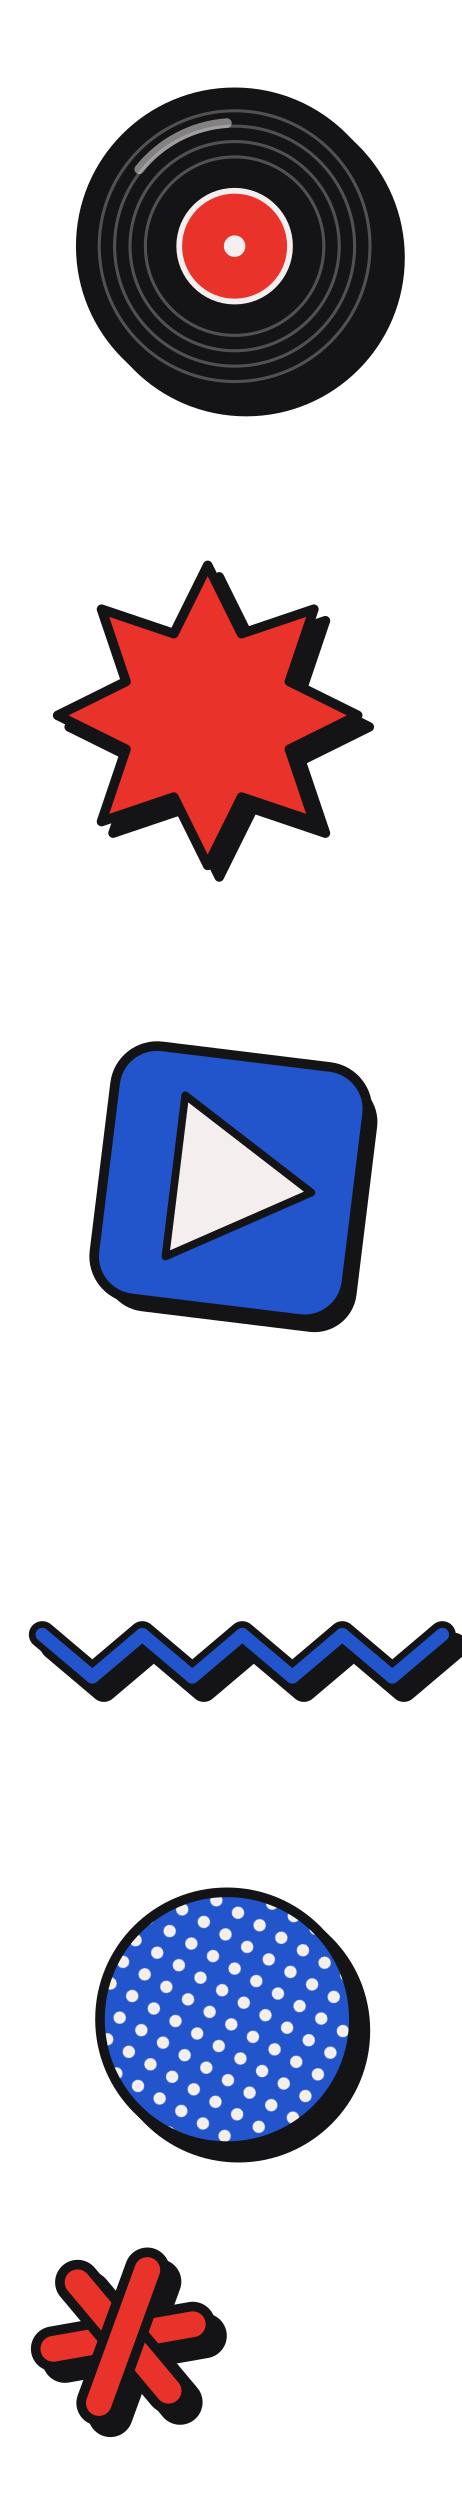
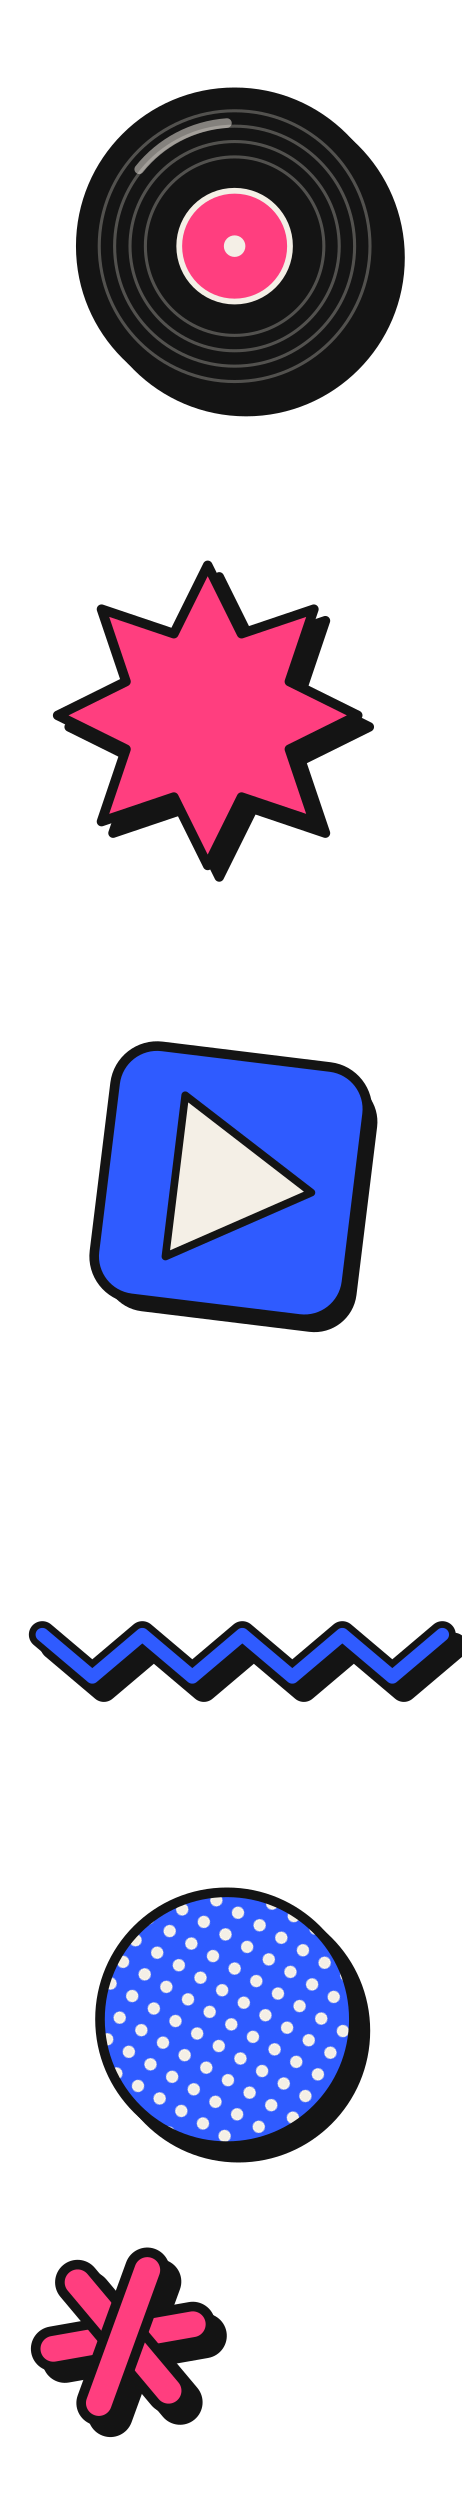
<svg xmlns="http://www.w3.org/2000/svg" viewBox="0 0 240 1300" width="240" height="1300">
  <defs>
    <pattern id="pa" width="13" height="13" patternUnits="userSpaceOnUse" patternTransform="rotate(30)">
-       <circle cx="6.5" cy="6.5" r="3.2" fill="#F4EFEE" />
+       <circle cx="6.5" cy="6.5" r="3.2" fill="#F4EFE6" />
    </pattern>
    <pattern id="pr" width="13" height="13" patternUnits="userSpaceOnUse" patternTransform="rotate(30)">
-       <circle cx="6.5" cy="6.5" r="3.2" fill="#F4EFEE" />
+       <circle cx="6.5" cy="6.5" r="3.2" fill="#F4EFE6" />
    </pattern>
  </defs>
-   <g transform="translate(6 6)" fill="#141416" stroke="#141416" stroke-width="5" stroke-linejoin="round">
+   <g transform="translate(6 6)" fill="#141414" stroke="#141414" stroke-width="5" stroke-linejoin="round">
    <circle cx="122" cy="128" r="80" />
  </g>
-   <circle cx="122" cy="128" r="80" fill="#141416" stroke="#141416" stroke-width="5" />
-   <circle cx="122" cy="128" r="70.4" fill="none" stroke="#F4EFEE" stroke-opacity=".28" stroke-width="1.6" />
-   <circle cx="122" cy="128" r="62.4" fill="none" stroke="#F4EFEE" stroke-opacity=".28" stroke-width="1.6" />
-   <circle cx="122" cy="128" r="54.4" fill="none" stroke="#F4EFEE" stroke-opacity=".28" stroke-width="1.6" />
-   <circle cx="122" cy="128" r="46.4" fill="none" stroke="#F4EFEE" stroke-opacity=".28" stroke-width="1.6" />
-   <circle cx="122" cy="128" r="28.8" fill="#E8322A" stroke="#F4EFEE" stroke-width="3" />
-   <circle cx="122" cy="128" r="5.6" fill="#F4EFEE" />
-   <path d="M72.4 88.0 A64.0 64.0 0 0 1 118.0 64.0" fill="none" stroke="#F4EFEE" stroke-opacity=".5" stroke-width="5" stroke-linecap="round" />
-   <g transform="translate(6 6)" fill="#141416" stroke="#141416" stroke-width="5" stroke-linejoin="round">
+   <circle cx="122" cy="128" r="80" fill="#141414" stroke="#141414" stroke-width="5" />
+   <circle cx="122" cy="128" r="70.4" fill="none" stroke="#F4EFE6" stroke-opacity=".28" stroke-width="1.6" />
+   <circle cx="122" cy="128" r="62.4" fill="none" stroke="#F4EFE6" stroke-opacity=".28" stroke-width="1.6" />
+   <circle cx="122" cy="128" r="54.4" fill="none" stroke="#F4EFE6" stroke-opacity=".28" stroke-width="1.6" />
+   <circle cx="122" cy="128" r="46.4" fill="none" stroke="#F4EFE6" stroke-opacity=".28" stroke-width="1.6" />
+   <circle cx="122" cy="128" r="28.8" fill="#FF3E7F" stroke="#F4EFE6" stroke-width="3" />
+   <circle cx="122" cy="128" r="5.6" fill="#F4EFE6" />
+   <path d="M72.4 88.0 A64.0 64.0 0 0 1 118.0 64.0" fill="none" stroke="#F4EFE6" stroke-opacity=".5" stroke-width="5" stroke-linecap="round" />
+   <g transform="translate(6 6)" fill="#141414" stroke="#141414" stroke-width="5" stroke-linejoin="round">
    <polygon points="186.0,372.0 150.5,389.6 163.2,427.2 125.6,414.5 108.0,450.0 90.4,414.5 52.8,427.2 65.5,389.6 30.0,372.0 65.5,354.4 52.8,316.8 90.4,329.5 108.0,294.0 125.6,329.5 163.2,316.8 150.5,354.4" />
  </g>
-   <polygon points="186.0,372.0 150.5,389.6 163.2,427.2 125.6,414.5 108.0,450.0 90.4,414.5 52.8,427.2 65.5,389.6 30.0,372.0 65.5,354.4 52.8,316.8 90.4,329.5 108.0,294.0 125.6,329.5 163.2,316.8 150.5,354.4" fill="#E8322A" stroke="#141416" stroke-width="5" stroke-linejoin="round" />
+   <polygon points="186.0,372.0 150.5,389.6 163.2,427.2 125.6,414.5 108.0,450.0 90.4,414.5 52.8,427.2 65.5,389.6 30.0,372.0 65.5,354.4 52.8,316.8 90.4,329.5 108.0,294.0 125.6,329.5 163.2,316.8 150.5,354.4" fill="#FF3E7F" stroke="#141414" stroke-width="5" stroke-linejoin="round" />
  <g transform="translate(120 615) rotate(7)">
-     <rect x="-60.0" y="-60.0" width="132" height="132" rx="22" fill="#141416" />
-     <rect x="-66.0" y="-66.0" width="132" height="132" rx="22" fill="#2255CC" stroke="#141416" stroke-width="5" />
-     <polygon points="-29.04,-42.24 -29.04,42.24 42.24,0" fill="#F4EFEE" stroke="#141416" stroke-width="4" stroke-linejoin="round" />
+     <rect x="-60.0" y="-60.0" width="132" height="132" rx="22" fill="#141414" />
+     <rect x="-66.0" y="-66.0" width="132" height="132" rx="22" fill="#2F5BFF" stroke="#141414" stroke-width="5" />
+     <polygon points="-29.04,-42.24 -29.04,42.24 42.24,0" fill="#F4EFE6" stroke="#141414" stroke-width="4" stroke-linejoin="round" />
  </g>
-   <path d="M22 850 l26 22 l26 -22 l26 22 l26 -22 l26 22 l26 -22 l26 22 l26 -22" transform="translate(6 6)" fill="none" stroke="#141416" stroke-width="14" stroke-linecap="round" stroke-linejoin="round" />
-   <path d="M22 850 l26 22 l26 -22 l26 22 l26 -22 l26 22 l26 -22 l26 22 l26 -22" fill="none" stroke="#141416" stroke-width="14" stroke-linecap="round" stroke-linejoin="round" />
-   <path d="M22 850 l26 22 l26 -22 l26 22 l26 -22 l26 22 l26 -22 l26 22 l26 -22" fill="none" stroke="#2255CC" stroke-width="7" stroke-linecap="round" stroke-linejoin="round" />
-   <g transform="translate(6 6)" fill="#141416" stroke="#141416" stroke-width="5" stroke-linejoin="round">
+   <path d="M22 850 l26 22 l26 -22 l26 22 l26 -22 l26 22 l26 -22 l26 22 l26 -22" transform="translate(6 6)" fill="none" stroke="#141414" stroke-width="14" stroke-linecap="round" stroke-linejoin="round" />
+   <path d="M22 850 l26 22 l26 -22 l26 22 l26 -22 l26 22 l26 -22 l26 22 l26 -22" fill="none" stroke="#141414" stroke-width="14" stroke-linecap="round" stroke-linejoin="round" />
+   <path d="M22 850 l26 22 l26 -22 l26 22 l26 -22 l26 22 l26 -22 l26 22 l26 -22" fill="none" stroke="#2F5BFF" stroke-width="7" stroke-linecap="round" stroke-linejoin="round" />
+   <g transform="translate(6 6)" fill="#141414" stroke="#141414" stroke-width="5" stroke-linejoin="round">
    <circle cx="118" cy="1050" r="66" />
  </g>
-   <circle cx="118" cy="1050" r="66" fill="#2255CC" />
+   <circle cx="118" cy="1050" r="66" fill="#2F5BFF" />
  <circle cx="118" cy="1050" r="66" fill="url(#pa)" />
-   <circle cx="118" cy="1050" r="66" fill="none" stroke="#141416" stroke-width="5" />
+   <circle cx="118" cy="1050" r="66" fill="none" stroke="#141414" stroke-width="5" />
  <g transform="translate(70 1221) rotate(-10)">
-     <rect x="-46" y="-9.2" width="92" height="18.4" rx="9.2" transform="rotate(0)" fill="#141416" stroke="#141416" stroke-width="5" />
-     <rect x="-46" y="-9.2" width="92" height="18.4" rx="9.2" transform="rotate(60)" fill="#141416" stroke="#141416" stroke-width="5" />
-     <rect x="-46" y="-9.2" width="92" height="18.4" rx="9.2" transform="rotate(120)" fill="#141416" stroke="#141416" stroke-width="5" />
+     <rect x="-46" y="-9.2" width="92" height="18.4" rx="9.2" transform="rotate(0)" fill="#141414" stroke="#141414" stroke-width="5" />
+     <rect x="-46" y="-9.2" width="92" height="18.4" rx="9.2" transform="rotate(60)" fill="#141414" stroke="#141414" stroke-width="5" />
+     <rect x="-46" y="-9.2" width="92" height="18.4" rx="9.2" transform="rotate(120)" fill="#141414" stroke="#141414" stroke-width="5" />
  </g>
  <g transform="translate(64 1215) rotate(-10)">
-     <rect x="-46" y="-9.2" width="92" height="18.4" rx="9.2" transform="rotate(0)" fill="#E8322A" stroke="#141416" stroke-width="5" />
-     <rect x="-46" y="-9.2" width="92" height="18.4" rx="9.2" transform="rotate(60)" fill="#E8322A" stroke="#141416" stroke-width="5" />
-     <rect x="-46" y="-9.2" width="92" height="18.4" rx="9.2" transform="rotate(120)" fill="#E8322A" stroke="#141416" stroke-width="5" />
+     <rect x="-46" y="-9.2" width="92" height="18.4" rx="9.2" transform="rotate(0)" fill="#FF3E7F" stroke="#141414" stroke-width="5" />
+     <rect x="-46" y="-9.2" width="92" height="18.4" rx="9.2" transform="rotate(60)" fill="#FF3E7F" stroke="#141414" stroke-width="5" />
+     <rect x="-46" y="-9.2" width="92" height="18.4" rx="9.2" transform="rotate(120)" fill="#FF3E7F" stroke="#141414" stroke-width="5" />
  </g>
</svg>
